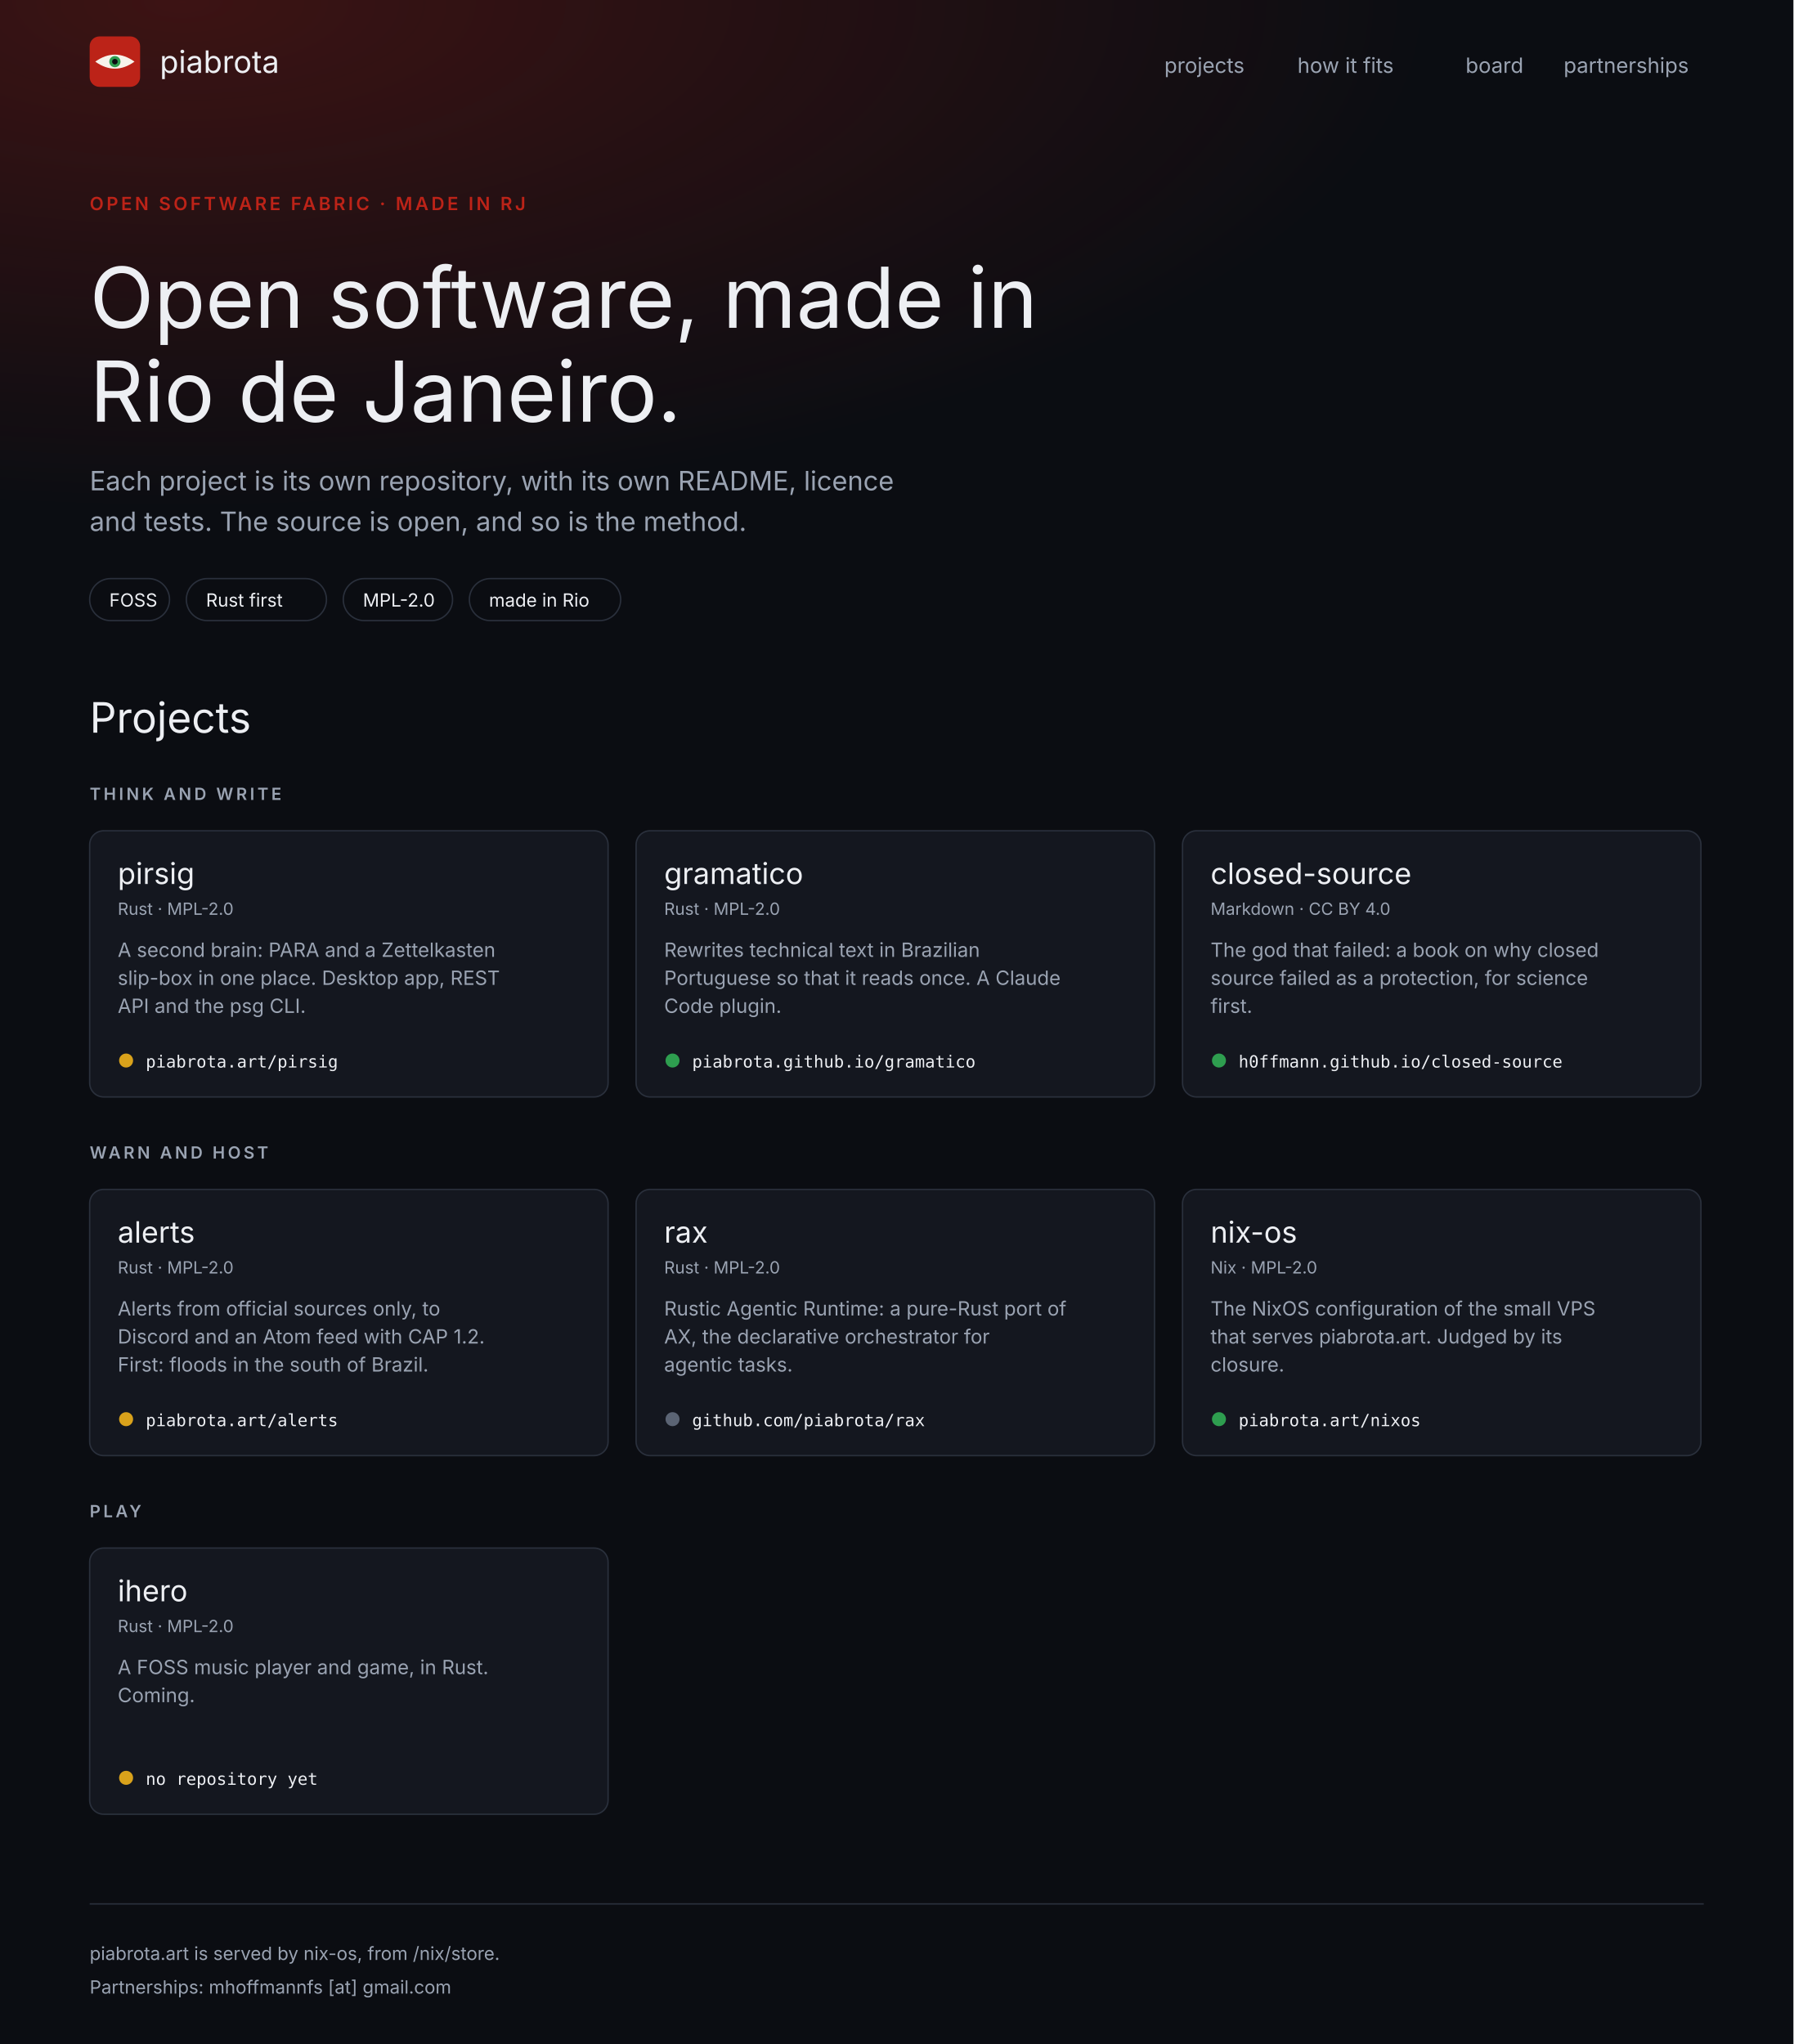
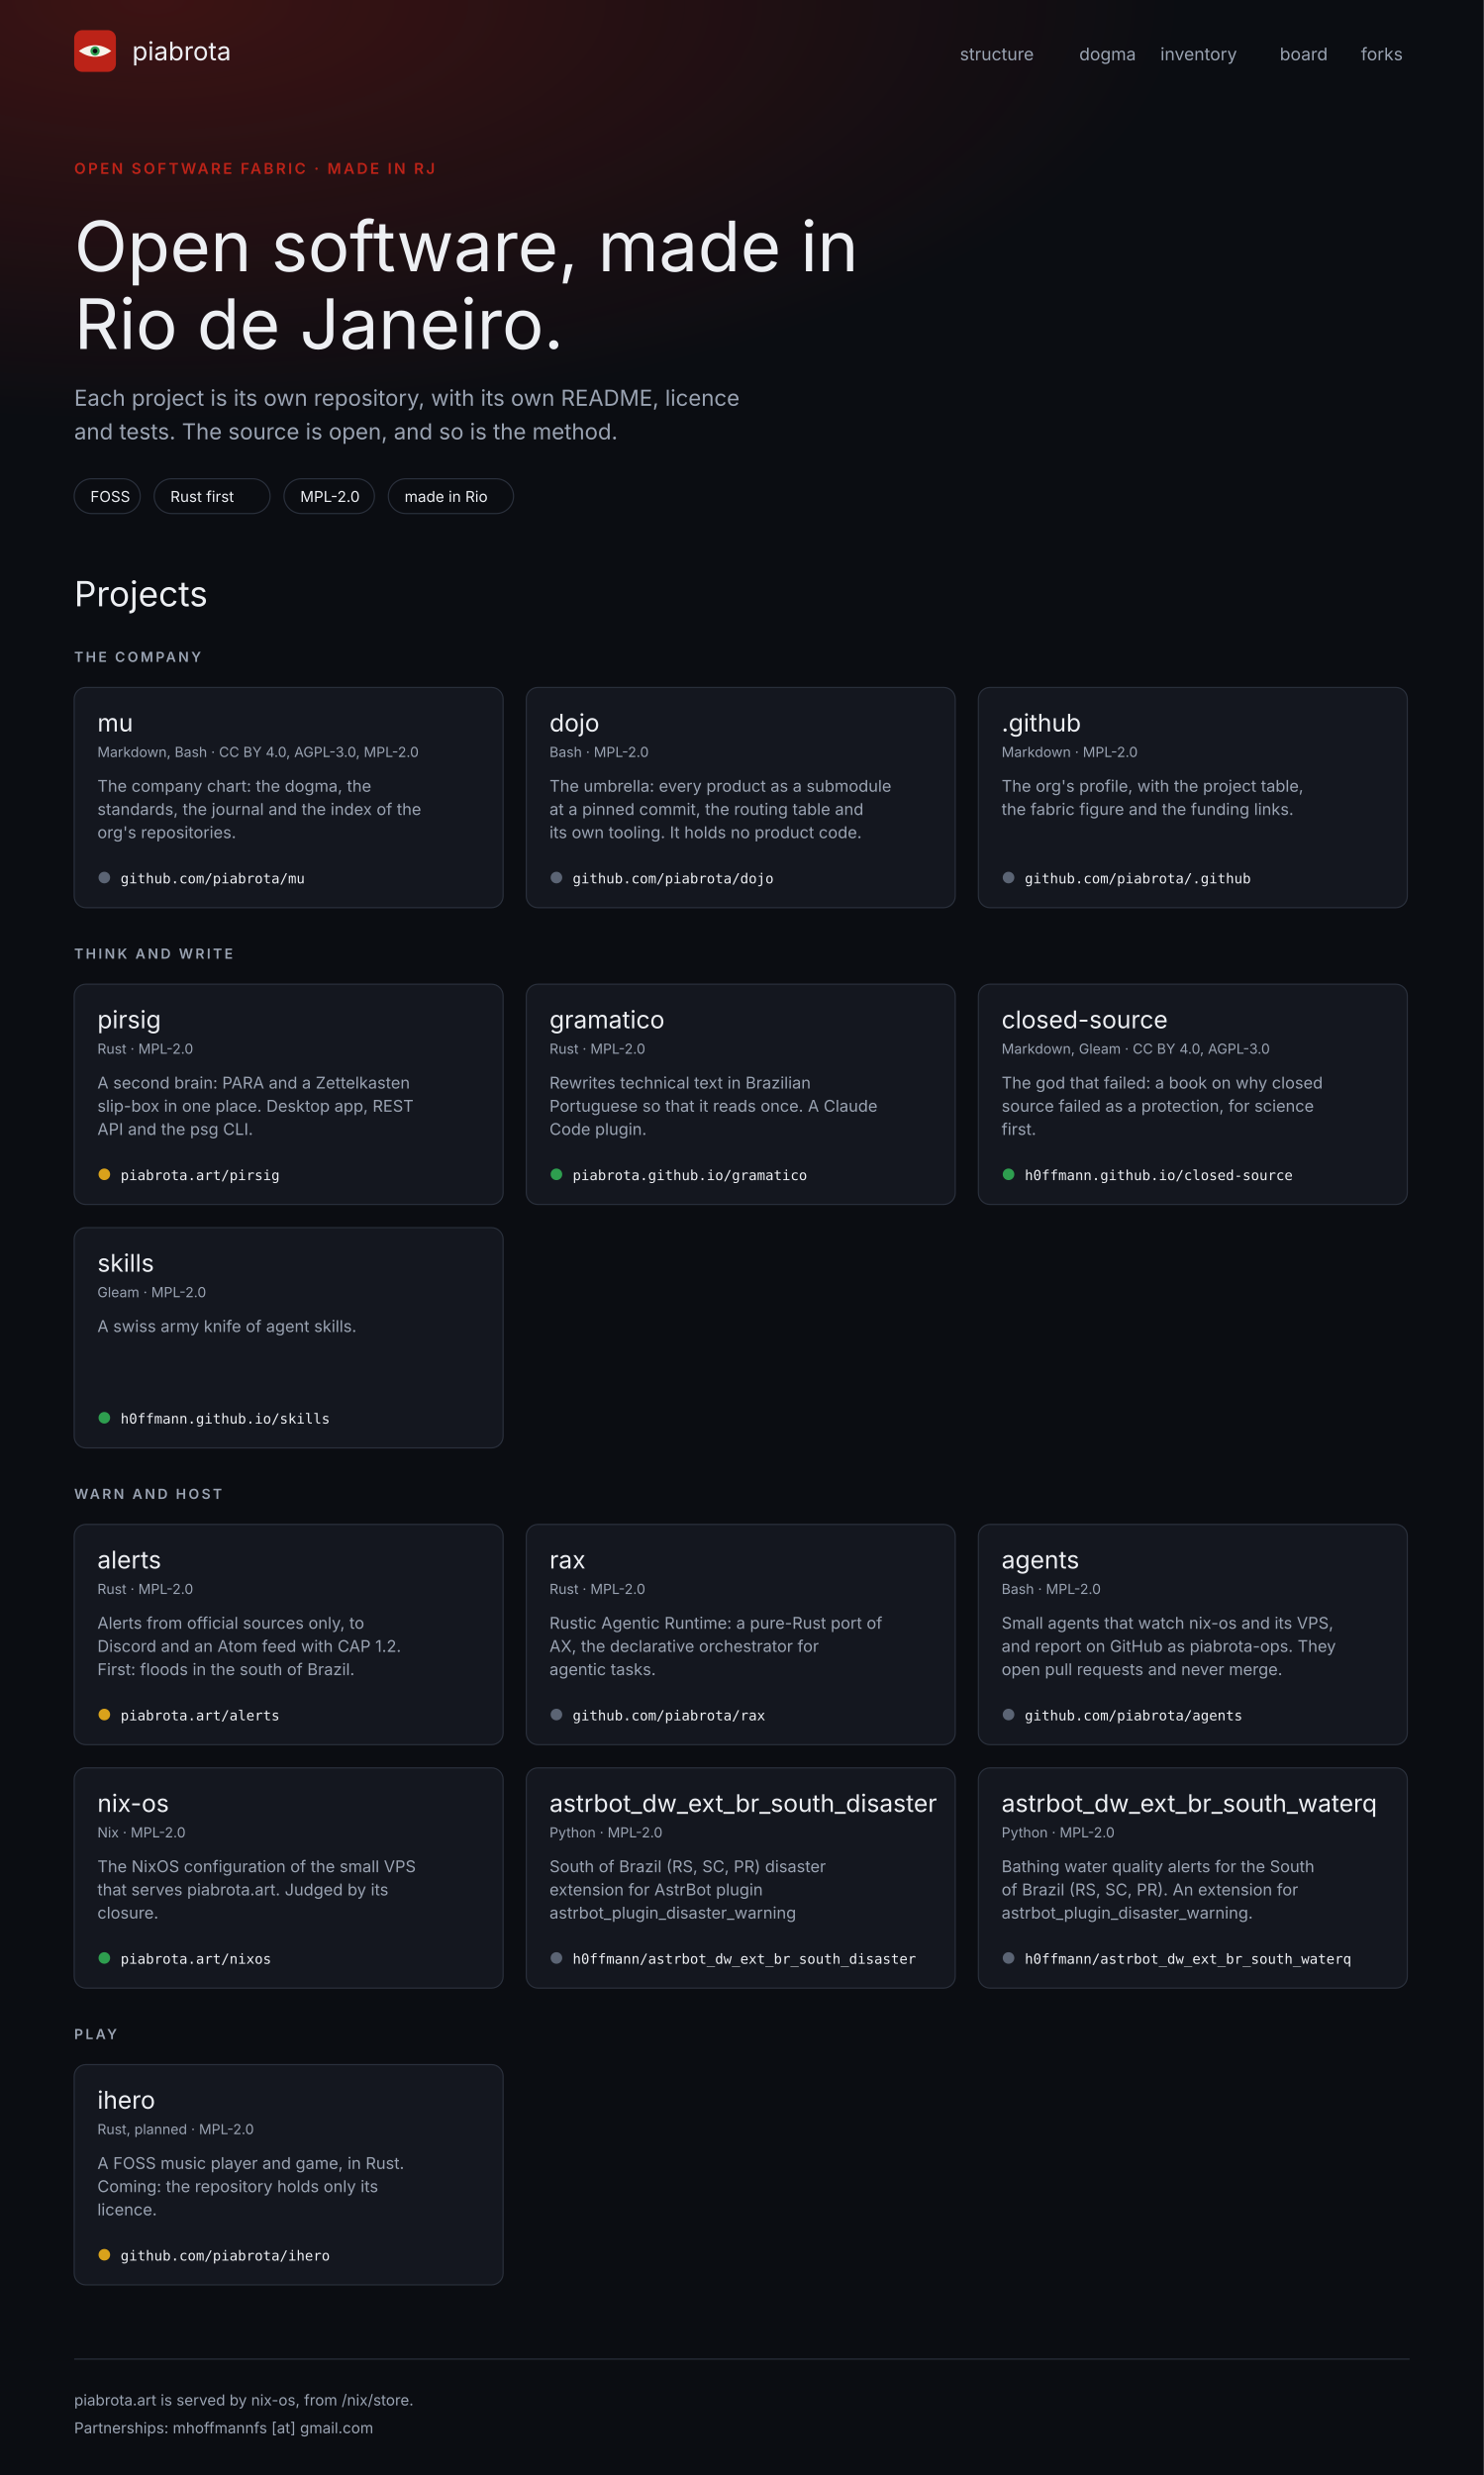
- <svg xmlns="http://www.w3.org/2000/svg" width="1280" height="1459" viewBox="0 0 1280 1459" font-family="Inter, system-ui, -apple-system, 'Segoe UI', sans-serif" role="img" aria-label="Mockup A, fabric: the piabrota.art homepage, 1280 px wide">
+ <svg xmlns="http://www.w3.org/2000/svg" width="1280" height="2135" viewBox="0 0 1280 2135" font-family="Inter, system-ui, -apple-system, 'Segoe UI', sans-serif" role="img" aria-label="Mockup A, fabric: the piabrota.art homepage, 1280 px wide">
  <defs>
    <radialGradient id="glow" cx="10%" cy="0%" r="70%">
      <stop offset="0" stop-color="#BC2318" stop-opacity="0.28" />
      <stop offset="1" stop-color="#BC2318" stop-opacity="0" />
    </radialGradient>
  </defs>
-   <rect fill="#0B0D12" height="1459" width="1280" x="0" y="0" />
+   <rect fill="#0B0D12" height="2135" width="1280" x="0" y="0" />
  <rect fill="url(#glow)" height="520" width="1280" x="0" y="0" />
  <g>
    <rect fill="#BC2318" height="36" rx="7" width="36" x="64" y="26" />
    <path d="M68 44 Q82 34 96 44 Q82 54 68 44Z" fill="#F7F3EA" />
    <circle cx="82" cy="44" fill="#2E9E4F" r="4" />
    <circle cx="82" cy="44" fill="#0B0D12" r="2" />
  </g>
  <text fill="#EDEFF3" font-family="'Fjalla One', 'Arial Narrow', Inter, sans-serif" font-size="22" x="114" y="52">piabrota</text>
-   <text fill="#9AA3B2" font-size="15" x="831" y="52">projects</text>
-   <text fill="#9AA3B2" font-size="15" x="926" y="52">how it fits</text>
-   <text fill="#9AA3B2" font-size="15" x="1046" y="52">board</text>
-   <text fill="#9AA3B2" font-size="15" x="1116" y="52">partnerships</text>
+   <text fill="#9AA3B2" font-size="15" x="828" y="52">structure</text>
+   <text fill="#9AA3B2" font-size="15" x="931" y="52">dogma</text>
+   <text fill="#9AA3B2" font-size="15" x="1001" y="52">inventory</text>
+   <text fill="#9AA3B2" font-size="15" x="1104" y="52">board</text>
+   <text fill="#9AA3B2" font-size="15" x="1174" y="52">forks</text>
  <text fill="#BC2318" font-size="13" font-weight="600" letter-spacing="2" x="64" y="150">OPEN SOFTWARE FABRIC · MADE IN RJ</text>
  <text fill="#EDEFF3" font-family="'Fjalla One', 'Arial Narrow', Inter, sans-serif" font-size="60" x="64" y="234">Open software, made in</text>
  <text fill="#EDEFF3" font-family="'Fjalla One', 'Arial Narrow', Inter, sans-serif" font-size="60" x="64" y="301">Rio de Janeiro.</text>
  <text fill="#9AA3B2" font-size="19" x="64" y="350">Each project is its own repository, with its own README, licence</text>
  <text fill="#9AA3B2" font-size="19" x="64" y="379">and tests. The source is open, and so is the method.</text>
  <g>
    <rect fill="none" height="30" rx="15" stroke="#2A303C" width="57" x="64" y="413" />
    <text fill="#EDEFF3" font-size="13" x="78" y="433">FOSS</text>
  </g>
  <g>
    <rect fill="none" height="30" rx="15" stroke="#2A303C" width="100" x="133" y="413" />
    <text fill="#EDEFF3" font-size="13" x="147" y="433">Rust first</text>
  </g>
  <g>
    <rect fill="none" height="30" rx="15" stroke="#2A303C" width="78" x="245" y="413" />
    <text fill="#EDEFF3" font-size="13" x="259" y="433">MPL-2.0</text>
  </g>
  <g>
    <rect fill="none" height="30" rx="15" stroke="#2A303C" width="108" x="335" y="413" />
    <text fill="#EDEFF3" font-size="13" x="349" y="433">made in Rio</text>
  </g>
  <text fill="#EDEFF3" font-family="'Fjalla One', 'Arial Narrow', Inter, sans-serif" font-size="30" x="64" y="523">Projects</text>
-   <text fill="#9AA3B2" font-size="12" font-weight="600" letter-spacing="2" x="64" y="571">THINK AND WRITE</text>
+   <text fill="#9AA3B2" font-size="12" font-weight="600" letter-spacing="2" x="64" y="571">THE COMPANY</text>
  <g>
    <rect fill="#14171F" height="190" rx="10" stroke="#2A303C" width="370" x="64" y="593" />
-     <text fill="#EDEFF3" font-family="'Fjalla One', 'Arial Narrow', Inter, sans-serif" font-size="21" x="84" y="631">pirsig</text>
-     <text fill="#9AA3B2" font-size="12" x="84" y="653">Rust · MPL-2.0</text>
-     <text fill="#9AA3B2" font-size="14" x="84" y="683">A second brain: PARA and a Zettelkasten</text>
-     <text fill="#9AA3B2" font-size="14" x="84" y="703">slip-box in one place. Desktop app, REST</text>
-     <text fill="#9AA3B2" font-size="14" x="84" y="723">API and the psg CLI.</text>
-     <circle cx="90" cy="757" fill="#D9A21B" r="5" />
-     <text fill="#EDEFF3" font-family="'JetBrains Mono', ui-monospace, monospace" font-size="12" x="104" y="762">piabrota.art/pirsig</text>
+     <text fill="#EDEFF3" font-family="'Fjalla One', 'Arial Narrow', Inter, sans-serif" font-size="21" x="84" y="631">mu</text>
+     <text fill="#9AA3B2" font-size="12" x="84" y="653">Markdown, Bash · CC BY 4.0, AGPL-3.0, MPL-2.0</text>
+     <text fill="#9AA3B2" font-size="14" x="84" y="683">The company chart: the dogma, the</text>
+     <text fill="#9AA3B2" font-size="14" x="84" y="703">standards, the journal and the index of the</text>
+     <text fill="#9AA3B2" font-size="14" x="84" y="723">org's repositories.</text>
+     <circle cx="90" cy="757" fill="#5B6474" r="5" />
+     <text fill="#EDEFF3" font-family="'JetBrains Mono', ui-monospace, monospace" font-size="12" x="104" y="762">github.com/piabrota/mu</text>
  </g>
  <g>
    <rect fill="#14171F" height="190" rx="10" stroke="#2A303C" width="370" x="454" y="593" />
-     <text fill="#EDEFF3" font-family="'Fjalla One', 'Arial Narrow', Inter, sans-serif" font-size="21" x="474" y="631">gramatico</text>
-     <text fill="#9AA3B2" font-size="12" x="474" y="653">Rust · MPL-2.0</text>
-     <text fill="#9AA3B2" font-size="14" x="474" y="683">Rewrites technical text in Brazilian</text>
-     <text fill="#9AA3B2" font-size="14" x="474" y="703">Portuguese so that it reads once. A Claude</text>
-     <text fill="#9AA3B2" font-size="14" x="474" y="723">Code plugin.</text>
-     <circle cx="480" cy="757" fill="#2E9E4F" r="5" />
-     <text fill="#EDEFF3" font-family="'JetBrains Mono', ui-monospace, monospace" font-size="12" x="494" y="762">piabrota.github.io/gramatico</text>
+     <text fill="#EDEFF3" font-family="'Fjalla One', 'Arial Narrow', Inter, sans-serif" font-size="21" x="474" y="631">dojo</text>
+     <text fill="#9AA3B2" font-size="12" x="474" y="653">Bash · MPL-2.0</text>
+     <text fill="#9AA3B2" font-size="14" x="474" y="683">The umbrella: every product as a submodule</text>
+     <text fill="#9AA3B2" font-size="14" x="474" y="703">at a pinned commit, the routing table and</text>
+     <text fill="#9AA3B2" font-size="14" x="474" y="723">its own tooling. It holds no product code.</text>
+     <circle cx="480" cy="757" fill="#5B6474" r="5" />
+     <text fill="#EDEFF3" font-family="'JetBrains Mono', ui-monospace, monospace" font-size="12" x="494" y="762">github.com/piabrota/dojo</text>
  </g>
  <g>
    <rect fill="#14171F" height="190" rx="10" stroke="#2A303C" width="370" x="844" y="593" />
-     <text fill="#EDEFF3" font-family="'Fjalla One', 'Arial Narrow', Inter, sans-serif" font-size="21" x="864" y="631">closed-source</text>
-     <text fill="#9AA3B2" font-size="12" x="864" y="653">Markdown · CC BY 4.0</text>
-     <text fill="#9AA3B2" font-size="14" x="864" y="683">The god that failed: a book on why closed</text>
-     <text fill="#9AA3B2" font-size="14" x="864" y="703">source failed as a protection, for science</text>
-     <text fill="#9AA3B2" font-size="14" x="864" y="723">first.</text>
-     <circle cx="870" cy="757" fill="#2E9E4F" r="5" />
-     <text fill="#EDEFF3" font-family="'JetBrains Mono', ui-monospace, monospace" font-size="12" x="884" y="762">h0ffmann.github.io/closed-source</text>
+     <text fill="#EDEFF3" font-family="'Fjalla One', 'Arial Narrow', Inter, sans-serif" font-size="21" x="864" y="631">.github</text>
+     <text fill="#9AA3B2" font-size="12" x="864" y="653">Markdown · MPL-2.0</text>
+     <text fill="#9AA3B2" font-size="14" x="864" y="683">The org's profile, with the project table,</text>
+     <text fill="#9AA3B2" font-size="14" x="864" y="703">the fabric figure and the funding links.</text>
+     <circle cx="870" cy="757" fill="#5B6474" r="5" />
+     <text fill="#EDEFF3" font-family="'JetBrains Mono', ui-monospace, monospace" font-size="12" x="884" y="762">github.com/piabrota/.github</text>
  </g>
-   <text fill="#9AA3B2" font-size="12" font-weight="600" letter-spacing="2" x="64" y="827">WARN AND HOST</text>
+   <text fill="#9AA3B2" font-size="12" font-weight="600" letter-spacing="2" x="64" y="827">THINK AND WRITE</text>
  <g>
    <rect fill="#14171F" height="190" rx="10" stroke="#2A303C" width="370" x="64" y="849" />
-     <text fill="#EDEFF3" font-family="'Fjalla One', 'Arial Narrow', Inter, sans-serif" font-size="21" x="84" y="887">alerts</text>
+     <text fill="#EDEFF3" font-family="'Fjalla One', 'Arial Narrow', Inter, sans-serif" font-size="21" x="84" y="887">pirsig</text>
    <text fill="#9AA3B2" font-size="12" x="84" y="909">Rust · MPL-2.0</text>
-     <text fill="#9AA3B2" font-size="14" x="84" y="939">Alerts from official sources only, to</text>
-     <text fill="#9AA3B2" font-size="14" x="84" y="959">Discord and an Atom feed with CAP 1.2.</text>
-     <text fill="#9AA3B2" font-size="14" x="84" y="979">First: floods in the south of Brazil.</text>
+     <text fill="#9AA3B2" font-size="14" x="84" y="939">A second brain: PARA and a Zettelkasten</text>
+     <text fill="#9AA3B2" font-size="14" x="84" y="959">slip-box in one place. Desktop app, REST</text>
+     <text fill="#9AA3B2" font-size="14" x="84" y="979">API and the psg CLI.</text>
    <circle cx="90" cy="1013" fill="#D9A21B" r="5" />
-     <text fill="#EDEFF3" font-family="'JetBrains Mono', ui-monospace, monospace" font-size="12" x="104" y="1018">piabrota.art/alerts</text>
+     <text fill="#EDEFF3" font-family="'JetBrains Mono', ui-monospace, monospace" font-size="12" x="104" y="1018">piabrota.art/pirsig</text>
  </g>
  <g>
    <rect fill="#14171F" height="190" rx="10" stroke="#2A303C" width="370" x="454" y="849" />
-     <text fill="#EDEFF3" font-family="'Fjalla One', 'Arial Narrow', Inter, sans-serif" font-size="21" x="474" y="887">rax</text>
+     <text fill="#EDEFF3" font-family="'Fjalla One', 'Arial Narrow', Inter, sans-serif" font-size="21" x="474" y="887">gramatico</text>
    <text fill="#9AA3B2" font-size="12" x="474" y="909">Rust · MPL-2.0</text>
-     <text fill="#9AA3B2" font-size="14" x="474" y="939">Rustic Agentic Runtime: a pure-Rust port of</text>
-     <text fill="#9AA3B2" font-size="14" x="474" y="959">AX, the declarative orchestrator for</text>
-     <text fill="#9AA3B2" font-size="14" x="474" y="979">agentic tasks.</text>
-     <circle cx="480" cy="1013" fill="#5B6474" r="5" />
-     <text fill="#EDEFF3" font-family="'JetBrains Mono', ui-monospace, monospace" font-size="12" x="494" y="1018">github.com/piabrota/rax</text>
+     <text fill="#9AA3B2" font-size="14" x="474" y="939">Rewrites technical text in Brazilian</text>
+     <text fill="#9AA3B2" font-size="14" x="474" y="959">Portuguese so that it reads once. A Claude</text>
+     <text fill="#9AA3B2" font-size="14" x="474" y="979">Code plugin.</text>
+     <circle cx="480" cy="1013" fill="#2E9E4F" r="5" />
+     <text fill="#EDEFF3" font-family="'JetBrains Mono', ui-monospace, monospace" font-size="12" x="494" y="1018">piabrota.github.io/gramatico</text>
  </g>
  <g>
    <rect fill="#14171F" height="190" rx="10" stroke="#2A303C" width="370" x="844" y="849" />
-     <text fill="#EDEFF3" font-family="'Fjalla One', 'Arial Narrow', Inter, sans-serif" font-size="21" x="864" y="887">nix-os</text>
-     <text fill="#9AA3B2" font-size="12" x="864" y="909">Nix · MPL-2.0</text>
-     <text fill="#9AA3B2" font-size="14" x="864" y="939">The NixOS configuration of the small VPS</text>
-     <text fill="#9AA3B2" font-size="14" x="864" y="959">that serves piabrota.art. Judged by its</text>
-     <text fill="#9AA3B2" font-size="14" x="864" y="979">closure.</text>
+     <text fill="#EDEFF3" font-family="'Fjalla One', 'Arial Narrow', Inter, sans-serif" font-size="21" x="864" y="887">closed-source</text>
+     <text fill="#9AA3B2" font-size="12" x="864" y="909">Markdown, Gleam · CC BY 4.0, AGPL-3.0</text>
+     <text fill="#9AA3B2" font-size="14" x="864" y="939">The god that failed: a book on why closed</text>
+     <text fill="#9AA3B2" font-size="14" x="864" y="959">source failed as a protection, for science</text>
+     <text fill="#9AA3B2" font-size="14" x="864" y="979">first.</text>
    <circle cx="870" cy="1013" fill="#2E9E4F" r="5" />
-     <text fill="#EDEFF3" font-family="'JetBrains Mono', ui-monospace, monospace" font-size="12" x="884" y="1018">piabrota.art/nixos</text>
+     <text fill="#EDEFF3" font-family="'JetBrains Mono', ui-monospace, monospace" font-size="12" x="884" y="1018">h0ffmann.github.io/closed-source</text>
  </g>
-   <text fill="#9AA3B2" font-size="12" font-weight="600" letter-spacing="2" x="64" y="1083">PLAY</text>
  <g>
-     <rect fill="#14171F" height="190" rx="10" stroke="#2A303C" width="370" x="64" y="1105" />
-     <text fill="#EDEFF3" font-family="'Fjalla One', 'Arial Narrow', Inter, sans-serif" font-size="21" x="84" y="1143">ihero</text>
-     <text fill="#9AA3B2" font-size="12" x="84" y="1165">Rust · MPL-2.0</text>
-     <text fill="#9AA3B2" font-size="14" x="84" y="1195">A FOSS music player and game, in Rust.</text>
-     <text fill="#9AA3B2" font-size="14" x="84" y="1215">Coming.</text>
-     <circle cx="90" cy="1269" fill="#D9A21B" r="5" />
-     <text fill="#EDEFF3" font-family="'JetBrains Mono', ui-monospace, monospace" font-size="12" x="104" y="1274">no repository yet</text>
+     <rect fill="#14171F" height="190" rx="10" stroke="#2A303C" width="370" x="64" y="1059" />
+     <text fill="#EDEFF3" font-family="'Fjalla One', 'Arial Narrow', Inter, sans-serif" font-size="21" x="84" y="1097">skills</text>
+     <text fill="#9AA3B2" font-size="12" x="84" y="1119">Gleam · MPL-2.0</text>
+     <text fill="#9AA3B2" font-size="14" x="84" y="1149">A swiss army knife of agent skills.</text>
+     <circle cx="90" cy="1223" fill="#2E9E4F" r="5" />
+     <text fill="#EDEFF3" font-family="'JetBrains Mono', ui-monospace, monospace" font-size="12" x="104" y="1228">h0ffmann.github.io/skills</text>
  </g>
-   <line stroke="#2A303C" x1="64" x2="1216" y1="1359" y2="1359" />
-   <text fill="#9AA3B2" font-size="13" x="64" y="1399">piabrota.art is served by nix-os, from /nix/store.</text>
-   <text fill="#9AA3B2" font-size="13" x="64" y="1423">Partnerships: mhoffmannfs [at] gmail.com</text>
+   <text fill="#9AA3B2" font-size="12" font-weight="600" letter-spacing="2" x="64" y="1293">WARN AND HOST</text>
+   <g>
+     <rect fill="#14171F" height="190" rx="10" stroke="#2A303C" width="370" x="64" y="1315" />
+     <text fill="#EDEFF3" font-family="'Fjalla One', 'Arial Narrow', Inter, sans-serif" font-size="21" x="84" y="1353">alerts</text>
+     <text fill="#9AA3B2" font-size="12" x="84" y="1375">Rust · MPL-2.0</text>
+     <text fill="#9AA3B2" font-size="14" x="84" y="1405">Alerts from official sources only, to</text>
+     <text fill="#9AA3B2" font-size="14" x="84" y="1425">Discord and an Atom feed with CAP 1.2.</text>
+     <text fill="#9AA3B2" font-size="14" x="84" y="1445">First: floods in the south of Brazil.</text>
+     <circle cx="90" cy="1479" fill="#D9A21B" r="5" />
+     <text fill="#EDEFF3" font-family="'JetBrains Mono', ui-monospace, monospace" font-size="12" x="104" y="1484">piabrota.art/alerts</text>
+   </g>
+   <g>
+     <rect fill="#14171F" height="190" rx="10" stroke="#2A303C" width="370" x="454" y="1315" />
+     <text fill="#EDEFF3" font-family="'Fjalla One', 'Arial Narrow', Inter, sans-serif" font-size="21" x="474" y="1353">rax</text>
+     <text fill="#9AA3B2" font-size="12" x="474" y="1375">Rust · MPL-2.0</text>
+     <text fill="#9AA3B2" font-size="14" x="474" y="1405">Rustic Agentic Runtime: a pure-Rust port of</text>
+     <text fill="#9AA3B2" font-size="14" x="474" y="1425">AX, the declarative orchestrator for</text>
+     <text fill="#9AA3B2" font-size="14" x="474" y="1445">agentic tasks.</text>
+     <circle cx="480" cy="1479" fill="#5B6474" r="5" />
+     <text fill="#EDEFF3" font-family="'JetBrains Mono', ui-monospace, monospace" font-size="12" x="494" y="1484">github.com/piabrota/rax</text>
+   </g>
+   <g>
+     <rect fill="#14171F" height="190" rx="10" stroke="#2A303C" width="370" x="844" y="1315" />
+     <text fill="#EDEFF3" font-family="'Fjalla One', 'Arial Narrow', Inter, sans-serif" font-size="21" x="864" y="1353">agents</text>
+     <text fill="#9AA3B2" font-size="12" x="864" y="1375">Bash · MPL-2.0</text>
+     <text fill="#9AA3B2" font-size="14" x="864" y="1405">Small agents that watch nix-os and its VPS,</text>
+     <text fill="#9AA3B2" font-size="14" x="864" y="1425">and report on GitHub as piabrota-ops. They</text>
+     <text fill="#9AA3B2" font-size="14" x="864" y="1445">open pull requests and never merge.</text>
+     <circle cx="870" cy="1479" fill="#5B6474" r="5" />
+     <text fill="#EDEFF3" font-family="'JetBrains Mono', ui-monospace, monospace" font-size="12" x="884" y="1484">github.com/piabrota/agents</text>
+   </g>
+   <g>
+     <rect fill="#14171F" height="190" rx="10" stroke="#2A303C" width="370" x="64" y="1525" />
+     <text fill="#EDEFF3" font-family="'Fjalla One', 'Arial Narrow', Inter, sans-serif" font-size="21" x="84" y="1563">nix-os</text>
+     <text fill="#9AA3B2" font-size="12" x="84" y="1585">Nix · MPL-2.0</text>
+     <text fill="#9AA3B2" font-size="14" x="84" y="1615">The NixOS configuration of the small VPS</text>
+     <text fill="#9AA3B2" font-size="14" x="84" y="1635">that serves piabrota.art. Judged by its</text>
+     <text fill="#9AA3B2" font-size="14" x="84" y="1655">closure.</text>
+     <circle cx="90" cy="1689" fill="#2E9E4F" r="5" />
+     <text fill="#EDEFF3" font-family="'JetBrains Mono', ui-monospace, monospace" font-size="12" x="104" y="1694">piabrota.art/nixos</text>
+   </g>
+   <g>
+     <rect fill="#14171F" height="190" rx="10" stroke="#2A303C" width="370" x="454" y="1525" />
+     <text fill="#EDEFF3" font-family="'Fjalla One', 'Arial Narrow', Inter, sans-serif" font-size="21" x="474" y="1563">astrbot_dw_ext_br_south_disaster</text>
+     <text fill="#9AA3B2" font-size="12" x="474" y="1585">Python · MPL-2.0</text>
+     <text fill="#9AA3B2" font-size="14" x="474" y="1615">South of Brazil (RS, SC, PR) disaster</text>
+     <text fill="#9AA3B2" font-size="14" x="474" y="1635">extension for AstrBot plugin</text>
+     <text fill="#9AA3B2" font-size="14" x="474" y="1655">astrbot_plugin_disaster_warning</text>
+     <circle cx="480" cy="1689" fill="#5B6474" r="5" />
+     <text fill="#EDEFF3" font-family="'JetBrains Mono', ui-monospace, monospace" font-size="12" x="494" y="1694">h0ffmann/astrbot_dw_ext_br_south_disaster</text>
+   </g>
+   <g>
+     <rect fill="#14171F" height="190" rx="10" stroke="#2A303C" width="370" x="844" y="1525" />
+     <text fill="#EDEFF3" font-family="'Fjalla One', 'Arial Narrow', Inter, sans-serif" font-size="21" x="864" y="1563">astrbot_dw_ext_br_south_waterq</text>
+     <text fill="#9AA3B2" font-size="12" x="864" y="1585">Python · MPL-2.0</text>
+     <text fill="#9AA3B2" font-size="14" x="864" y="1615">Bathing water quality alerts for the South</text>
+     <text fill="#9AA3B2" font-size="14" x="864" y="1635">of Brazil (RS, SC, PR). An extension for</text>
+     <text fill="#9AA3B2" font-size="14" x="864" y="1655">astrbot_plugin_disaster_warning.</text>
+     <circle cx="870" cy="1689" fill="#5B6474" r="5" />
+     <text fill="#EDEFF3" font-family="'JetBrains Mono', ui-monospace, monospace" font-size="12" x="884" y="1694">h0ffmann/astrbot_dw_ext_br_south_waterq</text>
+   </g>
+   <text fill="#9AA3B2" font-size="12" font-weight="600" letter-spacing="2" x="64" y="1759">PLAY</text>
+   <g>
+     <rect fill="#14171F" height="190" rx="10" stroke="#2A303C" width="370" x="64" y="1781" />
+     <text fill="#EDEFF3" font-family="'Fjalla One', 'Arial Narrow', Inter, sans-serif" font-size="21" x="84" y="1819">ihero</text>
+     <text fill="#9AA3B2" font-size="12" x="84" y="1841">Rust, planned · MPL-2.0</text>
+     <text fill="#9AA3B2" font-size="14" x="84" y="1871">A FOSS music player and game, in Rust.</text>
+     <text fill="#9AA3B2" font-size="14" x="84" y="1891">Coming: the repository holds only its</text>
+     <text fill="#9AA3B2" font-size="14" x="84" y="1911">licence.</text>
+     <circle cx="90" cy="1945" fill="#D9A21B" r="5" />
+     <text fill="#EDEFF3" font-family="'JetBrains Mono', ui-monospace, monospace" font-size="12" x="104" y="1950">github.com/piabrota/ihero</text>
+   </g>
+   <line stroke="#2A303C" x1="64" x2="1216" y1="2035" y2="2035" />
+   <text fill="#9AA3B2" font-size="13" x="64" y="2075">piabrota.art is served by nix-os, from /nix/store.</text>
+   <text fill="#9AA3B2" font-size="13" x="64" y="2099">Partnerships: mhoffmannfs [at] gmail.com</text>
</svg>
